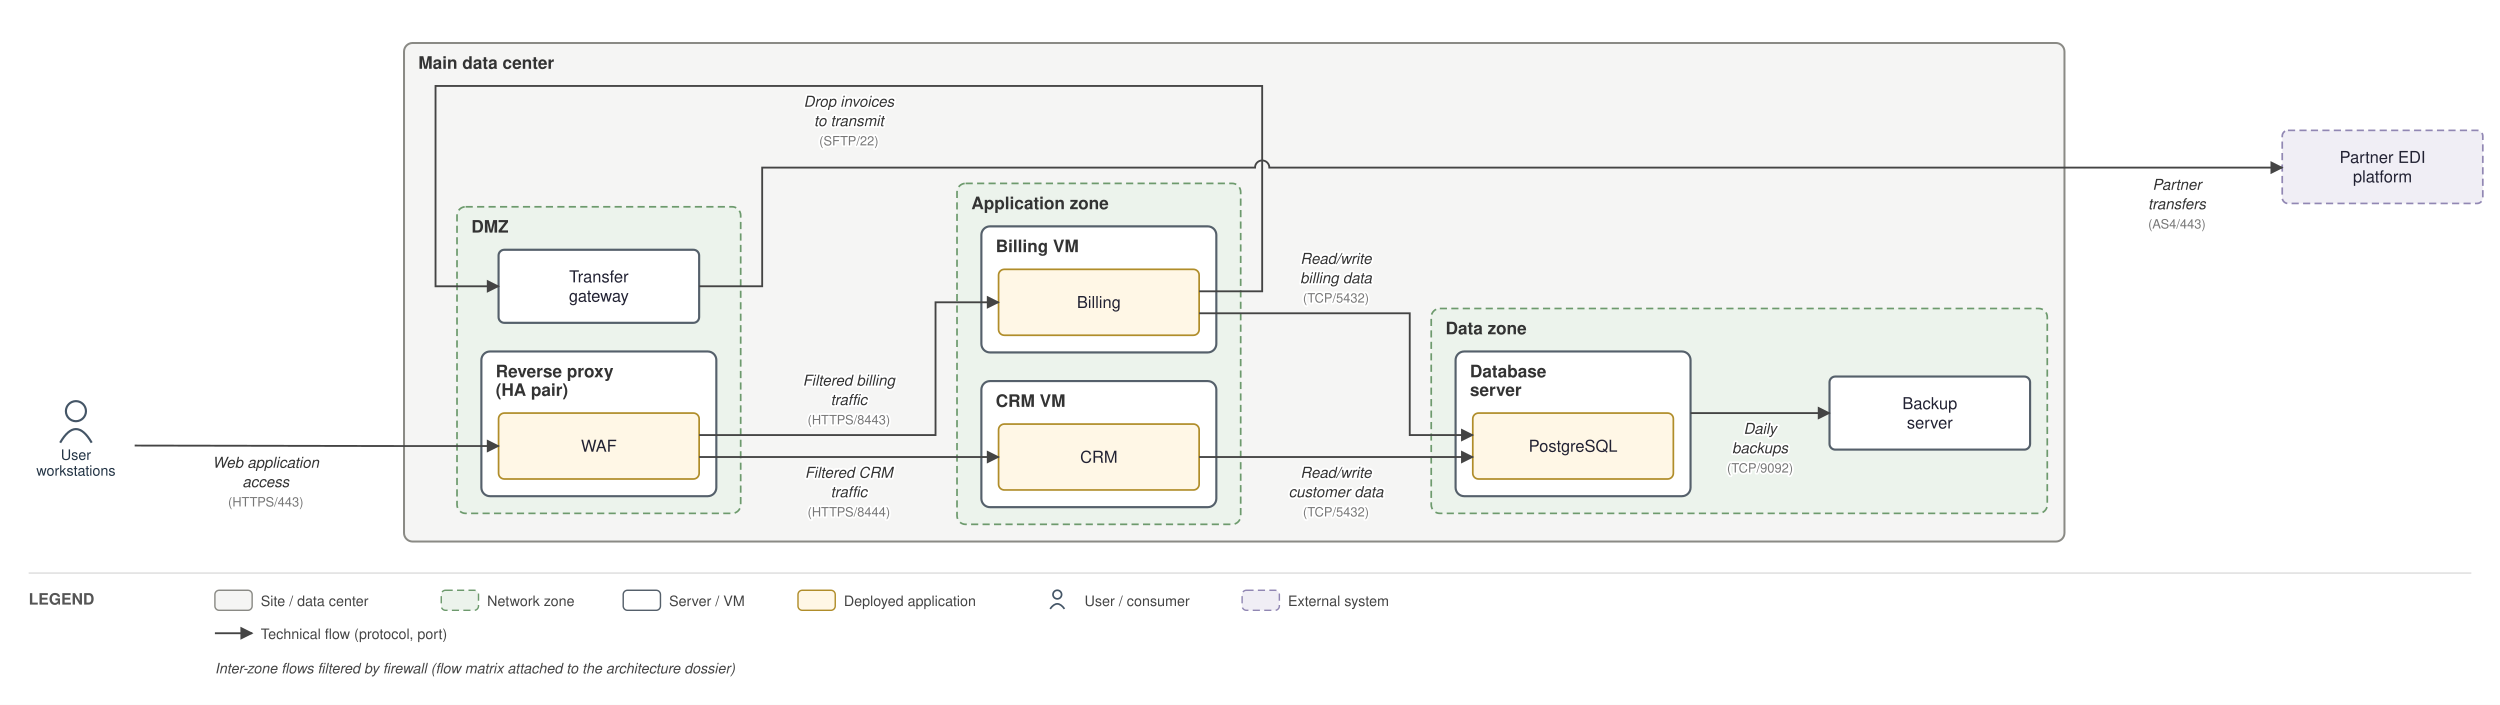
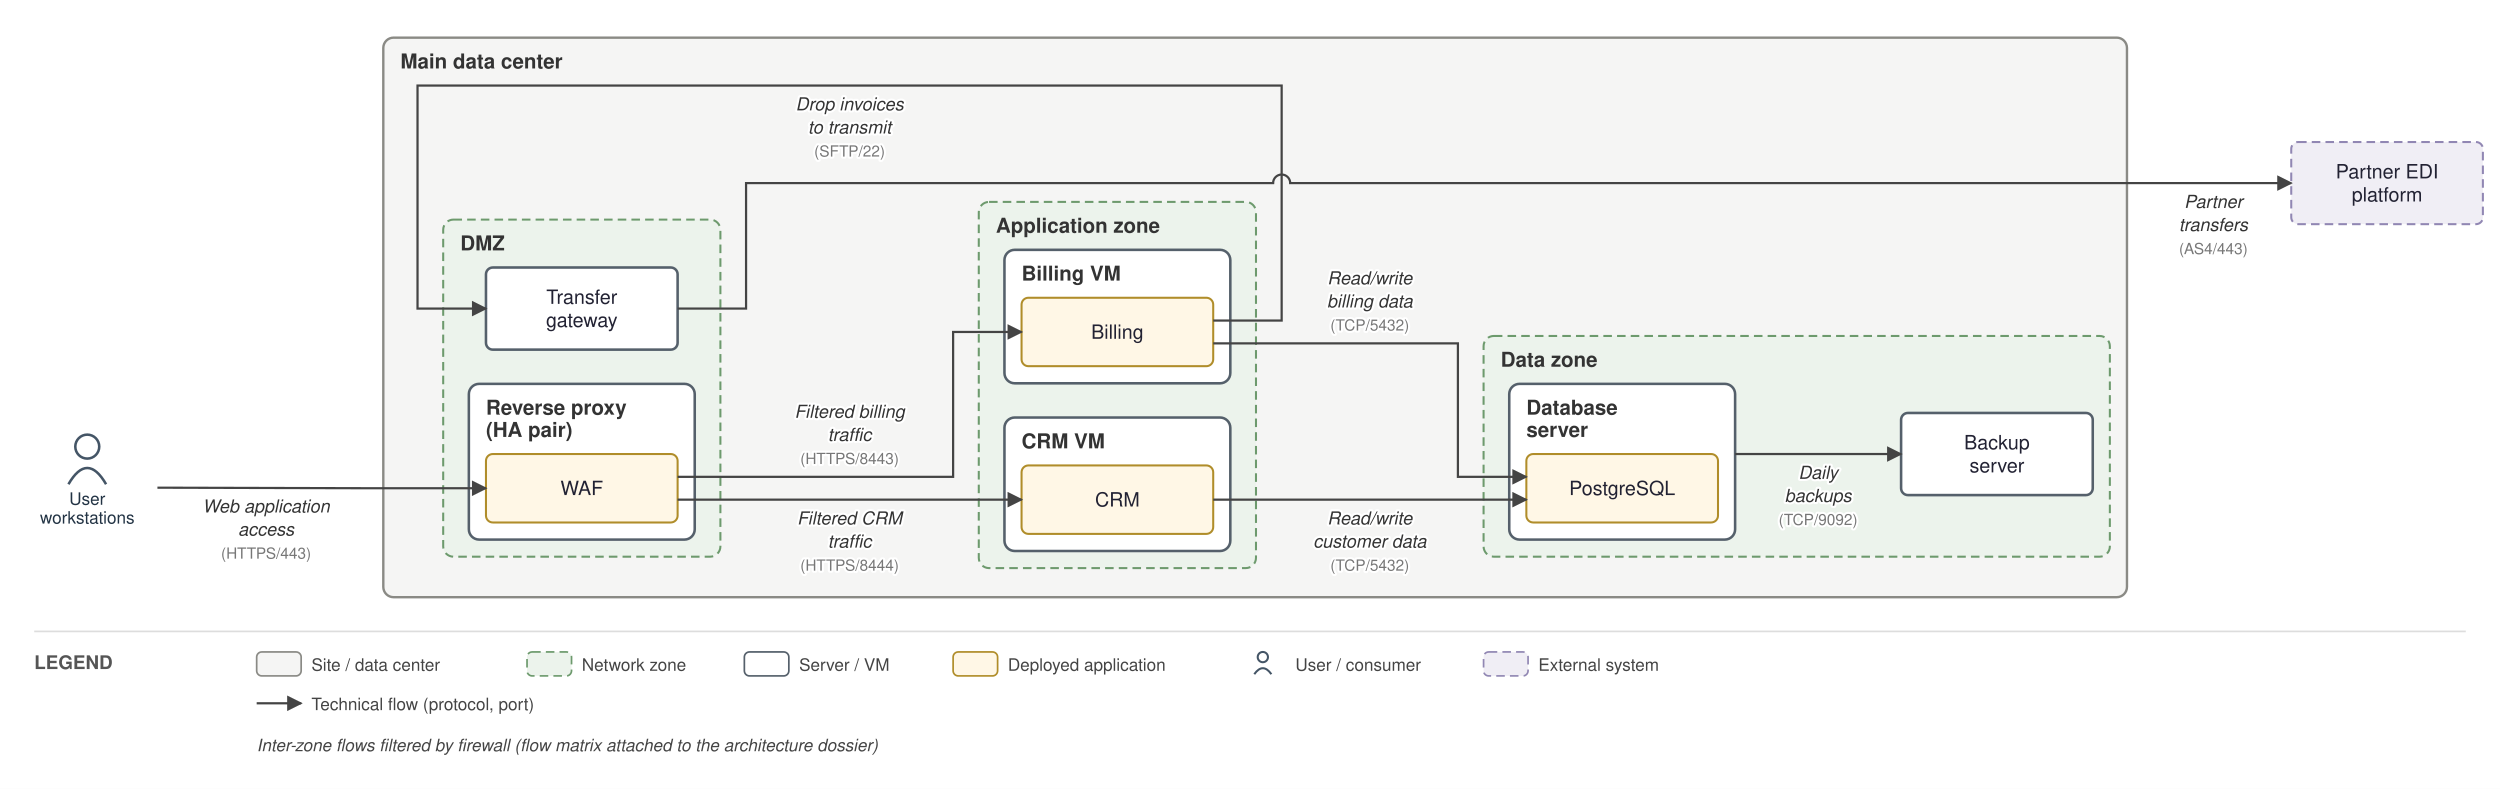
- <svg xmlns="http://www.w3.org/2000/svg" viewBox="0 0 1745 492" font-family="Helvetica,Arial,sans-serif">
+ <svg xmlns="http://www.w3.org/2000/svg" viewBox="0 0 1461 461" font-family="Helvetica,Arial,sans-serif">
  <defs>
    <marker id="arr" viewBox="0 0 10 10" refX="9" refY="5" markerWidth="7" markerHeight="7" orient="auto-start-reverse">
      <path d="M0,0 L10,5 L0,10 z" fill="#444444" />
    </marker>
  </defs>
-   <rect width="1745" height="492" fill="white" />
-   <rect x="282" y="30" width="1159" height="348" rx="6" fill="#f5f5f4" stroke="#8a8a85" stroke-width="1.4" />
-   <text x="292" y="48" font-size="12" font-weight="bold" fill="#333">Main data center</text>
-   <rect x="319" y="144.333" width="198" height="214" rx="6" fill="#ecf3ec" stroke="#6d9a6d" stroke-width="1.2" stroke-dasharray="5 3" />
-   <text x="329" y="162.333" font-size="12" font-weight="bold" fill="#333">DMZ</text>
-   <rect x="336" y="245.333" width="164" height="101" rx="6" fill="#ffffff" stroke="#55606b" stroke-width="1.5" />
-   <text x="346" y="263.333" font-size="12" font-weight="bold" fill="#333">Reverse proxy</text>
-   <text x="346" y="276.333" font-size="12" font-weight="bold" fill="#333">(HA pair)</text>
-   <rect x="668" y="128" width="198" height="238" rx="6" fill="#ecf3ec" stroke="#6d9a6d" stroke-width="1.2" stroke-dasharray="5 3" />
-   <text x="678" y="146" font-size="12" font-weight="bold" fill="#333">Application zone</text>
-   <rect x="685" y="158" width="164" height="88" rx="6" fill="#ffffff" stroke="#55606b" stroke-width="1.5" />
-   <text x="695" y="176" font-size="12" font-weight="bold" fill="#333">Billing VM</text>
-   <rect x="685" y="266" width="164" height="88" rx="6" fill="#ffffff" stroke="#55606b" stroke-width="1.5" />
-   <text x="695" y="284" font-size="12" font-weight="bold" fill="#333">CRM VM</text>
-   <rect x="999" y="215.333" width="430" height="143" rx="6" fill="#ecf3ec" stroke="#6d9a6d" stroke-width="1.2" stroke-dasharray="5 3" />
-   <text x="1009" y="233.333" font-size="12" font-weight="bold" fill="#333">Data zone</text>
-   <rect x="1016" y="245.333" width="164" height="101" rx="6" fill="#ffffff" stroke="#55606b" stroke-width="1.5" />
-   <text x="1026" y="263.333" font-size="12" font-weight="bold" fill="#333">Database</text>
-   <text x="1026" y="276.333" font-size="12" font-weight="bold" fill="#333">server</text>
-   <rect x="348" y="288.333" width="140" height="46" rx="4" fill="#fff7e6" stroke="#b08d2a" stroke-width="1.2" />
-   <text x="418" y="315.333" font-size="11.5" text-anchor="middle" fill="#222233">WAF</text>
-   <rect x="348" y="174.333" width="140" height="51" rx="4" fill="#ffffff" stroke="#55606b" stroke-width="1.5" />
-   <text x="418" y="197.083" font-size="11.5" text-anchor="middle" fill="#222233">Transfer</text>
-   <text x="418" y="210.583" font-size="11.5" text-anchor="middle" fill="#222233">gateway</text>
-   <rect x="697" y="188" width="140" height="46" rx="4" fill="#fff7e6" stroke="#b08d2a" stroke-width="1.2" />
-   <text x="767" y="215" font-size="11.5" text-anchor="middle" fill="#222233">Billing</text>
-   <rect x="697" y="296" width="140" height="46" rx="4" fill="#fff7e6" stroke="#b08d2a" stroke-width="1.2" />
-   <text x="767" y="323" font-size="11.5" text-anchor="middle" fill="#222233">CRM</text>
-   <rect x="1028" y="288.333" width="140" height="46" rx="4" fill="#fff7e6" stroke="#b08d2a" stroke-width="1.2" />
-   <text x="1098" y="315.333" font-size="11.5" text-anchor="middle" fill="#222233">PostgreSQL</text>
-   <rect x="1277" y="262.833" width="140" height="51" rx="4" fill="#ffffff" stroke="#55606b" stroke-width="1.5" />
-   <text x="1347" y="285.583" font-size="11.5" text-anchor="middle" fill="#222233">Backup</text>
-   <text x="1347" y="299.083" font-size="11.5" text-anchor="middle" fill="#222233">server</text>
-   <circle cx="53" cy="287" r="7" fill="none" stroke="#445566" stroke-width="1.5" />
-   <path d="M 42 309 q 11 -19 22 0" fill="none" stroke="#445566" stroke-width="1.5" />
-   <text x="53" y="321" font-size="10" text-anchor="middle" fill="#223344">User</text>
-   <text x="53" y="332" font-size="10" text-anchor="middle" fill="#223344">workstations</text>
-   <rect x="1593" y="91" width="140" height="51" rx="4" fill="#f0eef5" stroke="#9187b3" stroke-width="1.2" stroke-dasharray="5 3" />
-   <text x="1663" y="113.75" font-size="11.5" text-anchor="middle" fill="#222233">Partner EDI</text>
-   <text x="1663" y="127.25" font-size="11.5" text-anchor="middle" fill="#222233">platform</text>
-   <path d="M 94 311 L 277 311.333 L 348 311.333" fill="none" stroke="#444444" stroke-width="1.3" marker-end="url(#arr)" />
-   <text x="185.5" y="326.5" font-size="10.5" text-anchor="middle" fill="#333" font-style="italic" stroke="white" stroke-width="2.5" paint-order="stroke" stroke-linejoin="round">Web application</text>
-   <text x="185.5" y="340" font-size="10.5" text-anchor="middle" fill="#333" font-style="italic" stroke="white" stroke-width="2.5" paint-order="stroke" stroke-linejoin="round">access</text>
-   <text x="185.5" y="353.5" font-size="9" text-anchor="middle" fill="#777" stroke="white" stroke-width="2.5" paint-order="stroke" stroke-linejoin="round">(HTTPS/443)</text>
-   <path d="M 488 303.667 L 653 303.667 L 653 211 L 697 211" fill="none" stroke="#444444" stroke-width="1.3" marker-end="url(#arr)" />
-   <text x="592.5" y="269.167" font-size="10.5" text-anchor="middle" fill="#333" font-style="italic" stroke="white" stroke-width="2.5" paint-order="stroke" stroke-linejoin="round">Filtered billing</text>
-   <text x="592.5" y="282.667" font-size="10.5" text-anchor="middle" fill="#333" font-style="italic" stroke="white" stroke-width="2.5" paint-order="stroke" stroke-linejoin="round">traffic</text>
-   <text x="592.5" y="296.167" font-size="9" text-anchor="middle" fill="#777" stroke="white" stroke-width="2.5" paint-order="stroke" stroke-linejoin="round">(HTTPS/8443)</text>
-   <path d="M 488 319 L 697 319" fill="none" stroke="#444444" stroke-width="1.3" marker-end="url(#arr)" />
-   <text x="592.5" y="333.5" font-size="10.5" text-anchor="middle" fill="#333" font-style="italic" stroke="white" stroke-width="2.5" paint-order="stroke" stroke-linejoin="round">Filtered CRM</text>
-   <text x="592.5" y="347" font-size="10.5" text-anchor="middle" fill="#333" font-style="italic" stroke="white" stroke-width="2.5" paint-order="stroke" stroke-linejoin="round">traffic</text>
-   <text x="592.5" y="360.5" font-size="9" text-anchor="middle" fill="#777" stroke="white" stroke-width="2.5" paint-order="stroke" stroke-linejoin="round">(HTTPS/8444)</text>
-   <path d="M 837 218.667 L 984 218.667 L 984 303.667 L 1028 303.667" fill="none" stroke="#444444" stroke-width="1.3" marker-end="url(#arr)" />
-   <text x="932.5" y="184.167" font-size="10.5" text-anchor="middle" fill="#333" font-style="italic" stroke="white" stroke-width="2.5" paint-order="stroke" stroke-linejoin="round">Read/write</text>
-   <text x="932.5" y="197.667" font-size="10.5" text-anchor="middle" fill="#333" font-style="italic" stroke="white" stroke-width="2.5" paint-order="stroke" stroke-linejoin="round">billing data</text>
-   <text x="932.5" y="211.167" font-size="9" text-anchor="middle" fill="#777" stroke="white" stroke-width="2.5" paint-order="stroke" stroke-linejoin="round">(TCP/5432)</text>
-   <path d="M 837 319 L 1028 319" fill="none" stroke="#444444" stroke-width="1.3" marker-end="url(#arr)" />
-   <text x="932.5" y="333.5" font-size="10.5" text-anchor="middle" fill="#333" font-style="italic" stroke="white" stroke-width="2.5" paint-order="stroke" stroke-linejoin="round">Read/write</text>
-   <text x="932.5" y="347" font-size="10.5" text-anchor="middle" fill="#333" font-style="italic" stroke="white" stroke-width="2.5" paint-order="stroke" stroke-linejoin="round">customer data</text>
-   <text x="932.5" y="360.5" font-size="9" text-anchor="middle" fill="#777" stroke="white" stroke-width="2.5" paint-order="stroke" stroke-linejoin="round">(TCP/5432)</text>
-   <path d="M 837 203.333 L 881 203.333 L 881 60 L 304 60 L 304 199.833 L 348 199.833" fill="none" stroke="#444444" stroke-width="1.3" marker-end="url(#arr)" />
-   <text x="592.5" y="74.5" font-size="10.5" text-anchor="middle" fill="#333" font-style="italic" stroke="white" stroke-width="2.5" paint-order="stroke" stroke-linejoin="round">Drop invoices</text>
-   <text x="592.5" y="88" font-size="10.5" text-anchor="middle" fill="#333" font-style="italic" stroke="white" stroke-width="2.5" paint-order="stroke" stroke-linejoin="round">to transmit</text>
-   <text x="592.5" y="101.5" font-size="9" text-anchor="middle" fill="#777" stroke="white" stroke-width="2.5" paint-order="stroke" stroke-linejoin="round">(SFTP/22)</text>
-   <path d="M 488 199.833 L 532 199.833 L 532 117 L 876 117 A 5 5 0 0 1 886 117 L 1593 117" fill="none" stroke="#444444" stroke-width="1.3" marker-end="url(#arr)" />
-   <text x="1519.5" y="132.5" font-size="10.5" text-anchor="middle" fill="#333" font-style="italic" stroke="white" stroke-width="2.5" paint-order="stroke" stroke-linejoin="round">Partner</text>
-   <text x="1519.5" y="146" font-size="10.5" text-anchor="middle" fill="#333" font-style="italic" stroke="white" stroke-width="2.5" paint-order="stroke" stroke-linejoin="round">transfers</text>
-   <text x="1519.5" y="159.5" font-size="9" text-anchor="middle" fill="#777" stroke="white" stroke-width="2.5" paint-order="stroke" stroke-linejoin="round">(AS4/443)</text>
-   <path d="M 1180 288.333 L 1277 288.333" fill="none" stroke="#444444" stroke-width="1.3" marker-end="url(#arr)" />
-   <text x="1228.5" y="302.833" font-size="10.5" text-anchor="middle" fill="#333" font-style="italic" stroke="white" stroke-width="2.5" paint-order="stroke" stroke-linejoin="round">Daily</text>
-   <text x="1228.5" y="316.333" font-size="10.5" text-anchor="middle" fill="#333" font-style="italic" stroke="white" stroke-width="2.5" paint-order="stroke" stroke-linejoin="round">backups</text>
-   <text x="1228.5" y="329.833" font-size="9" text-anchor="middle" fill="#777" stroke="white" stroke-width="2.5" paint-order="stroke" stroke-linejoin="round">(TCP/9092)</text>
-   <line x1="20" y1="400" x2="1725" y2="400" stroke="#ddd" stroke-width="1" />
-   <text x="20" y="422" font-size="11" font-weight="bold" fill="#555">LEGEND</text>
-   <rect x="150" y="412" width="26" height="14" rx="3" fill="#f5f5f4" stroke="#8a8a85" />
-   <text x="182" y="423" font-size="10" fill="#444">Site / data center</text>
-   <rect x="308" y="412" width="26" height="14" rx="3" fill="#ecf3ec" stroke="#6d9a6d" stroke-dasharray="5 3" />
-   <text x="340" y="423" font-size="10" fill="#444">Network zone</text>
-   <rect x="435" y="412" width="26" height="14" rx="3" fill="#ffffff" stroke="#55606b" />
-   <text x="467" y="423" font-size="10" fill="#444">Server / VM</text>
-   <rect x="557" y="412" width="26" height="14" rx="3" fill="#fff7e6" stroke="#b08d2a" />
-   <text x="589" y="423" font-size="10" fill="#444">Deployed application</text>
-   <circle cx="738" cy="415" r="3" fill="none" stroke="#445566" stroke-width="1.2" />
-   <path d="M 733 425 q 5 -7 10 0" fill="none" stroke="#445566" stroke-width="1.2" />
-   <text x="757" y="423" font-size="10" fill="#444">User / consumer</text>
-   <rect x="867" y="412" width="26" height="14" rx="3" fill="#f0eef5" stroke="#9187b3" stroke-dasharray="5 3" />
-   <text x="899" y="423" font-size="10" fill="#444">External system</text>
-   <line x1="150" y1="442" x2="176" y2="442" stroke="#444444" stroke-width="1.3" marker-end="url(#arr)" />
-   <text x="182" y="446" font-size="10" fill="#444">Technical flow (protocol, port)</text>
-   <text x="150" y="470" font-size="10" fill="#444" font-style="italic">Inter-zone flows filtered by firewall (flow matrix attached to the architecture dossier)</text>
+   <rect width="1461" height="461" fill="white" />
+   <rect x="224" y="22" width="1019" height="327" rx="6" fill="#f5f5f4" stroke="#8a8a85" stroke-width="1.4" />
+   <text x="234" y="40" font-size="12" font-weight="bold" fill="#333">Main data center</text>
+   <rect x="259" y="128.333" width="162" height="197" rx="6" fill="#ecf3ec" stroke="#6d9a6d" stroke-width="1.2" stroke-dasharray="5 3" />
+   <text x="269" y="146.333" font-size="12" font-weight="bold" fill="#333">DMZ</text>
+   <rect x="274" y="224.333" width="132" height="91" rx="6" fill="#ffffff" stroke="#55606b" stroke-width="1.5" />
+   <text x="284" y="242.333" font-size="12" font-weight="bold" fill="#333">Reverse proxy</text>
+   <text x="284" y="255.333" font-size="12" font-weight="bold" fill="#333">(HA pair)</text>
+   <rect x="572" y="118" width="162" height="214" rx="6" fill="#ecf3ec" stroke="#6d9a6d" stroke-width="1.2" stroke-dasharray="5 3" />
+   <text x="582" y="136" font-size="12" font-weight="bold" fill="#333">Application zone</text>
+   <rect x="587" y="146" width="132" height="78" rx="6" fill="#ffffff" stroke="#55606b" stroke-width="1.5" />
+   <text x="597" y="164" font-size="12" font-weight="bold" fill="#333">Billing VM</text>
+   <rect x="587" y="244" width="132" height="78" rx="6" fill="#ffffff" stroke="#55606b" stroke-width="1.5" />
+   <text x="597" y="262" font-size="12" font-weight="bold" fill="#333">CRM VM</text>
+   <rect x="867" y="196.333" width="366" height="129" rx="6" fill="#ecf3ec" stroke="#6d9a6d" stroke-width="1.2" stroke-dasharray="5 3" />
+   <text x="877" y="214.333" font-size="12" font-weight="bold" fill="#333">Data zone</text>
+   <rect x="882" y="224.333" width="132" height="91" rx="6" fill="#ffffff" stroke="#55606b" stroke-width="1.5" />
+   <text x="892" y="242.333" font-size="12" font-weight="bold" fill="#333">Database</text>
+   <text x="892" y="255.333" font-size="12" font-weight="bold" fill="#333">server</text>
+   <rect x="284" y="265.333" width="112" height="40" rx="4" fill="#fff7e6" stroke="#b08d2a" stroke-width="1.2" />
+   <text x="340" y="289.333" font-size="11.5" text-anchor="middle" fill="#222233">WAF</text>
+   <rect x="284" y="156.333" width="112" height="48" rx="4" fill="#ffffff" stroke="#55606b" stroke-width="1.5" />
+   <text x="340" y="177.583" font-size="11.5" text-anchor="middle" fill="#222233">Transfer</text>
+   <text x="340" y="191.083" font-size="11.5" text-anchor="middle" fill="#222233">gateway</text>
+   <rect x="597" y="174" width="112" height="40" rx="4" fill="#fff7e6" stroke="#b08d2a" stroke-width="1.2" />
+   <text x="653" y="198" font-size="11.5" text-anchor="middle" fill="#222233">Billing</text>
+   <rect x="597" y="272" width="112" height="40" rx="4" fill="#fff7e6" stroke="#b08d2a" stroke-width="1.2" />
+   <text x="653" y="296" font-size="11.5" text-anchor="middle" fill="#222233">CRM</text>
+   <rect x="892" y="265.333" width="112" height="40" rx="4" fill="#fff7e6" stroke="#b08d2a" stroke-width="1.2" />
+   <text x="948" y="289.333" font-size="11.5" text-anchor="middle" fill="#222233">PostgreSQL</text>
+   <rect x="1111" y="241.333" width="112" height="48" rx="4" fill="#ffffff" stroke="#55606b" stroke-width="1.5" />
+   <text x="1167" y="262.583" font-size="11.5" text-anchor="middle" fill="#222233">Backup</text>
+   <text x="1167" y="276.083" font-size="11.5" text-anchor="middle" fill="#222233">server</text>
+   <circle cx="51" cy="261" r="7" fill="none" stroke="#445566" stroke-width="1.5" />
+   <path d="M 40 283 q 11 -19 22 0" fill="none" stroke="#445566" stroke-width="1.5" />
+   <text x="51" y="295" font-size="10" text-anchor="middle" fill="#223344">User</text>
+   <text x="51" y="306" font-size="10" text-anchor="middle" fill="#223344">workstations</text>
+   <rect x="1339" y="83" width="112" height="48" rx="4" fill="#f0eef5" stroke="#9187b3" stroke-width="1.2" stroke-dasharray="5 3" />
+   <text x="1395" y="104.25" font-size="11.5" text-anchor="middle" fill="#222233">Partner EDI</text>
+   <text x="1395" y="117.75" font-size="11.5" text-anchor="middle" fill="#222233">platform</text>
+   <path d="M 92 285 L 219 285.333 L 284 285.333" fill="none" stroke="#444444" stroke-width="1.3" marker-end="url(#arr)" />
+   <text x="155.5" y="299.5" font-size="10.5" text-anchor="middle" fill="#333" font-style="italic" stroke="white" stroke-width="2.5" paint-order="stroke" stroke-linejoin="round">Web application</text>
+   <text x="155.5" y="313" font-size="10.5" text-anchor="middle" fill="#333" font-style="italic" stroke="white" stroke-width="2.5" paint-order="stroke" stroke-linejoin="round">access</text>
+   <text x="155.5" y="326.5" font-size="9" text-anchor="middle" fill="#777" stroke="white" stroke-width="2.5" paint-order="stroke" stroke-linejoin="round">(HTTPS/443)</text>
+   <path d="M 396 278.667 L 557 278.667 L 557 194 L 597 194" fill="none" stroke="#444444" stroke-width="1.3" marker-end="url(#arr)" />
+   <text x="496.5" y="244.167" font-size="10.5" text-anchor="middle" fill="#333" font-style="italic" stroke="white" stroke-width="2.5" paint-order="stroke" stroke-linejoin="round">Filtered billing</text>
+   <text x="496.5" y="257.667" font-size="10.5" text-anchor="middle" fill="#333" font-style="italic" stroke="white" stroke-width="2.5" paint-order="stroke" stroke-linejoin="round">traffic</text>
+   <text x="496.5" y="271.167" font-size="9" text-anchor="middle" fill="#777" stroke="white" stroke-width="2.5" paint-order="stroke" stroke-linejoin="round">(HTTPS/8443)</text>
+   <path d="M 396 292 L 597 292" fill="none" stroke="#444444" stroke-width="1.3" marker-end="url(#arr)" />
+   <text x="496.5" y="306.5" font-size="10.5" text-anchor="middle" fill="#333" font-style="italic" stroke="white" stroke-width="2.5" paint-order="stroke" stroke-linejoin="round">Filtered CRM</text>
+   <text x="496.5" y="320" font-size="10.5" text-anchor="middle" fill="#333" font-style="italic" stroke="white" stroke-width="2.5" paint-order="stroke" stroke-linejoin="round">traffic</text>
+   <text x="496.5" y="333.5" font-size="9" text-anchor="middle" fill="#777" stroke="white" stroke-width="2.5" paint-order="stroke" stroke-linejoin="round">(HTTPS/8444)</text>
+   <path d="M 709 200.667 L 852 200.667 L 852 278.667 L 892 278.667" fill="none" stroke="#444444" stroke-width="1.3" marker-end="url(#arr)" />
+   <text x="800.5" y="166.167" font-size="10.5" text-anchor="middle" fill="#333" font-style="italic" stroke="white" stroke-width="2.5" paint-order="stroke" stroke-linejoin="round">Read/write</text>
+   <text x="800.5" y="179.667" font-size="10.5" text-anchor="middle" fill="#333" font-style="italic" stroke="white" stroke-width="2.5" paint-order="stroke" stroke-linejoin="round">billing data</text>
+   <text x="800.5" y="193.167" font-size="9" text-anchor="middle" fill="#777" stroke="white" stroke-width="2.5" paint-order="stroke" stroke-linejoin="round">(TCP/5432)</text>
+   <path d="M 709 292 L 892 292" fill="none" stroke="#444444" stroke-width="1.3" marker-end="url(#arr)" />
+   <text x="800.5" y="306.5" font-size="10.5" text-anchor="middle" fill="#333" font-style="italic" stroke="white" stroke-width="2.5" paint-order="stroke" stroke-linejoin="round">Read/write</text>
+   <text x="800.5" y="320" font-size="10.5" text-anchor="middle" fill="#333" font-style="italic" stroke="white" stroke-width="2.5" paint-order="stroke" stroke-linejoin="round">customer data</text>
+   <text x="800.5" y="333.5" font-size="9" text-anchor="middle" fill="#777" stroke="white" stroke-width="2.5" paint-order="stroke" stroke-linejoin="round">(TCP/5432)</text>
+   <path d="M 709 187.333 L 749 187.333 L 749 50 L 244 50 L 244 180.333 L 284 180.333" fill="none" stroke="#444444" stroke-width="1.3" marker-end="url(#arr)" />
+   <text x="496.5" y="64.5" font-size="10.5" text-anchor="middle" fill="#333" font-style="italic" stroke="white" stroke-width="2.5" paint-order="stroke" stroke-linejoin="round">Drop invoices</text>
+   <text x="496.5" y="78" font-size="10.5" text-anchor="middle" fill="#333" font-style="italic" stroke="white" stroke-width="2.5" paint-order="stroke" stroke-linejoin="round">to transmit</text>
+   <text x="496.5" y="91.5" font-size="9" text-anchor="middle" fill="#777" stroke="white" stroke-width="2.5" paint-order="stroke" stroke-linejoin="round">(SFTP/22)</text>
+   <path d="M 396 180.333 L 436 180.333 L 436 107 L 744 107 A 5 5 0 0 1 754 107 L 1339 107" fill="none" stroke="#444444" stroke-width="1.3" marker-end="url(#arr)" />
+   <text x="1293.5" y="121.5" font-size="10.5" text-anchor="middle" fill="#333" font-style="italic" stroke="white" stroke-width="2.5" paint-order="stroke" stroke-linejoin="round">Partner</text>
+   <text x="1293.5" y="135" font-size="10.5" text-anchor="middle" fill="#333" font-style="italic" stroke="white" stroke-width="2.5" paint-order="stroke" stroke-linejoin="round">transfers</text>
+   <text x="1293.5" y="148.5" font-size="9" text-anchor="middle" fill="#777" stroke="white" stroke-width="2.5" paint-order="stroke" stroke-linejoin="round">(AS4/443)</text>
+   <path d="M 1014 265.333 L 1111 265.333" fill="none" stroke="#444444" stroke-width="1.3" marker-end="url(#arr)" />
+   <text x="1062.5" y="279.833" font-size="10.5" text-anchor="middle" fill="#333" font-style="italic" stroke="white" stroke-width="2.5" paint-order="stroke" stroke-linejoin="round">Daily</text>
+   <text x="1062.5" y="293.333" font-size="10.5" text-anchor="middle" fill="#333" font-style="italic" stroke="white" stroke-width="2.5" paint-order="stroke" stroke-linejoin="round">backups</text>
+   <text x="1062.5" y="306.833" font-size="9" text-anchor="middle" fill="#777" stroke="white" stroke-width="2.5" paint-order="stroke" stroke-linejoin="round">(TCP/9092)</text>
+   <line x1="20" y1="369" x2="1441" y2="369" stroke="#ddd" stroke-width="1" />
+   <text x="20" y="391" font-size="11" font-weight="bold" fill="#555">LEGEND</text>
+   <rect x="150" y="381" width="26" height="14" rx="3" fill="#f5f5f4" stroke="#8a8a85" />
+   <text x="182" y="392" font-size="10" fill="#444">Site / data center</text>
+   <rect x="308" y="381" width="26" height="14" rx="3" fill="#ecf3ec" stroke="#6d9a6d" stroke-dasharray="5 3" />
+   <text x="340" y="392" font-size="10" fill="#444">Network zone</text>
+   <rect x="435" y="381" width="26" height="14" rx="3" fill="#ffffff" stroke="#55606b" />
+   <text x="467" y="392" font-size="10" fill="#444">Server / VM</text>
+   <rect x="557" y="381" width="26" height="14" rx="3" fill="#fff7e6" stroke="#b08d2a" />
+   <text x="589" y="392" font-size="10" fill="#444">Deployed application</text>
+   <circle cx="738" cy="384" r="3" fill="none" stroke="#445566" stroke-width="1.2" />
+   <path d="M 733 394 q 5 -7 10 0" fill="none" stroke="#445566" stroke-width="1.2" />
+   <text x="757" y="392" font-size="10" fill="#444">User / consumer</text>
+   <rect x="867" y="381" width="26" height="14" rx="3" fill="#f0eef5" stroke="#9187b3" stroke-dasharray="5 3" />
+   <text x="899" y="392" font-size="10" fill="#444">External system</text>
+   <line x1="150" y1="411" x2="176" y2="411" stroke="#444444" stroke-width="1.3" marker-end="url(#arr)" />
+   <text x="182" y="415" font-size="10" fill="#444">Technical flow (protocol, port)</text>
+   <text x="150" y="439" font-size="10" fill="#444" font-style="italic">Inter-zone flows filtered by firewall (flow matrix attached to the architecture dossier)</text>
</svg>
